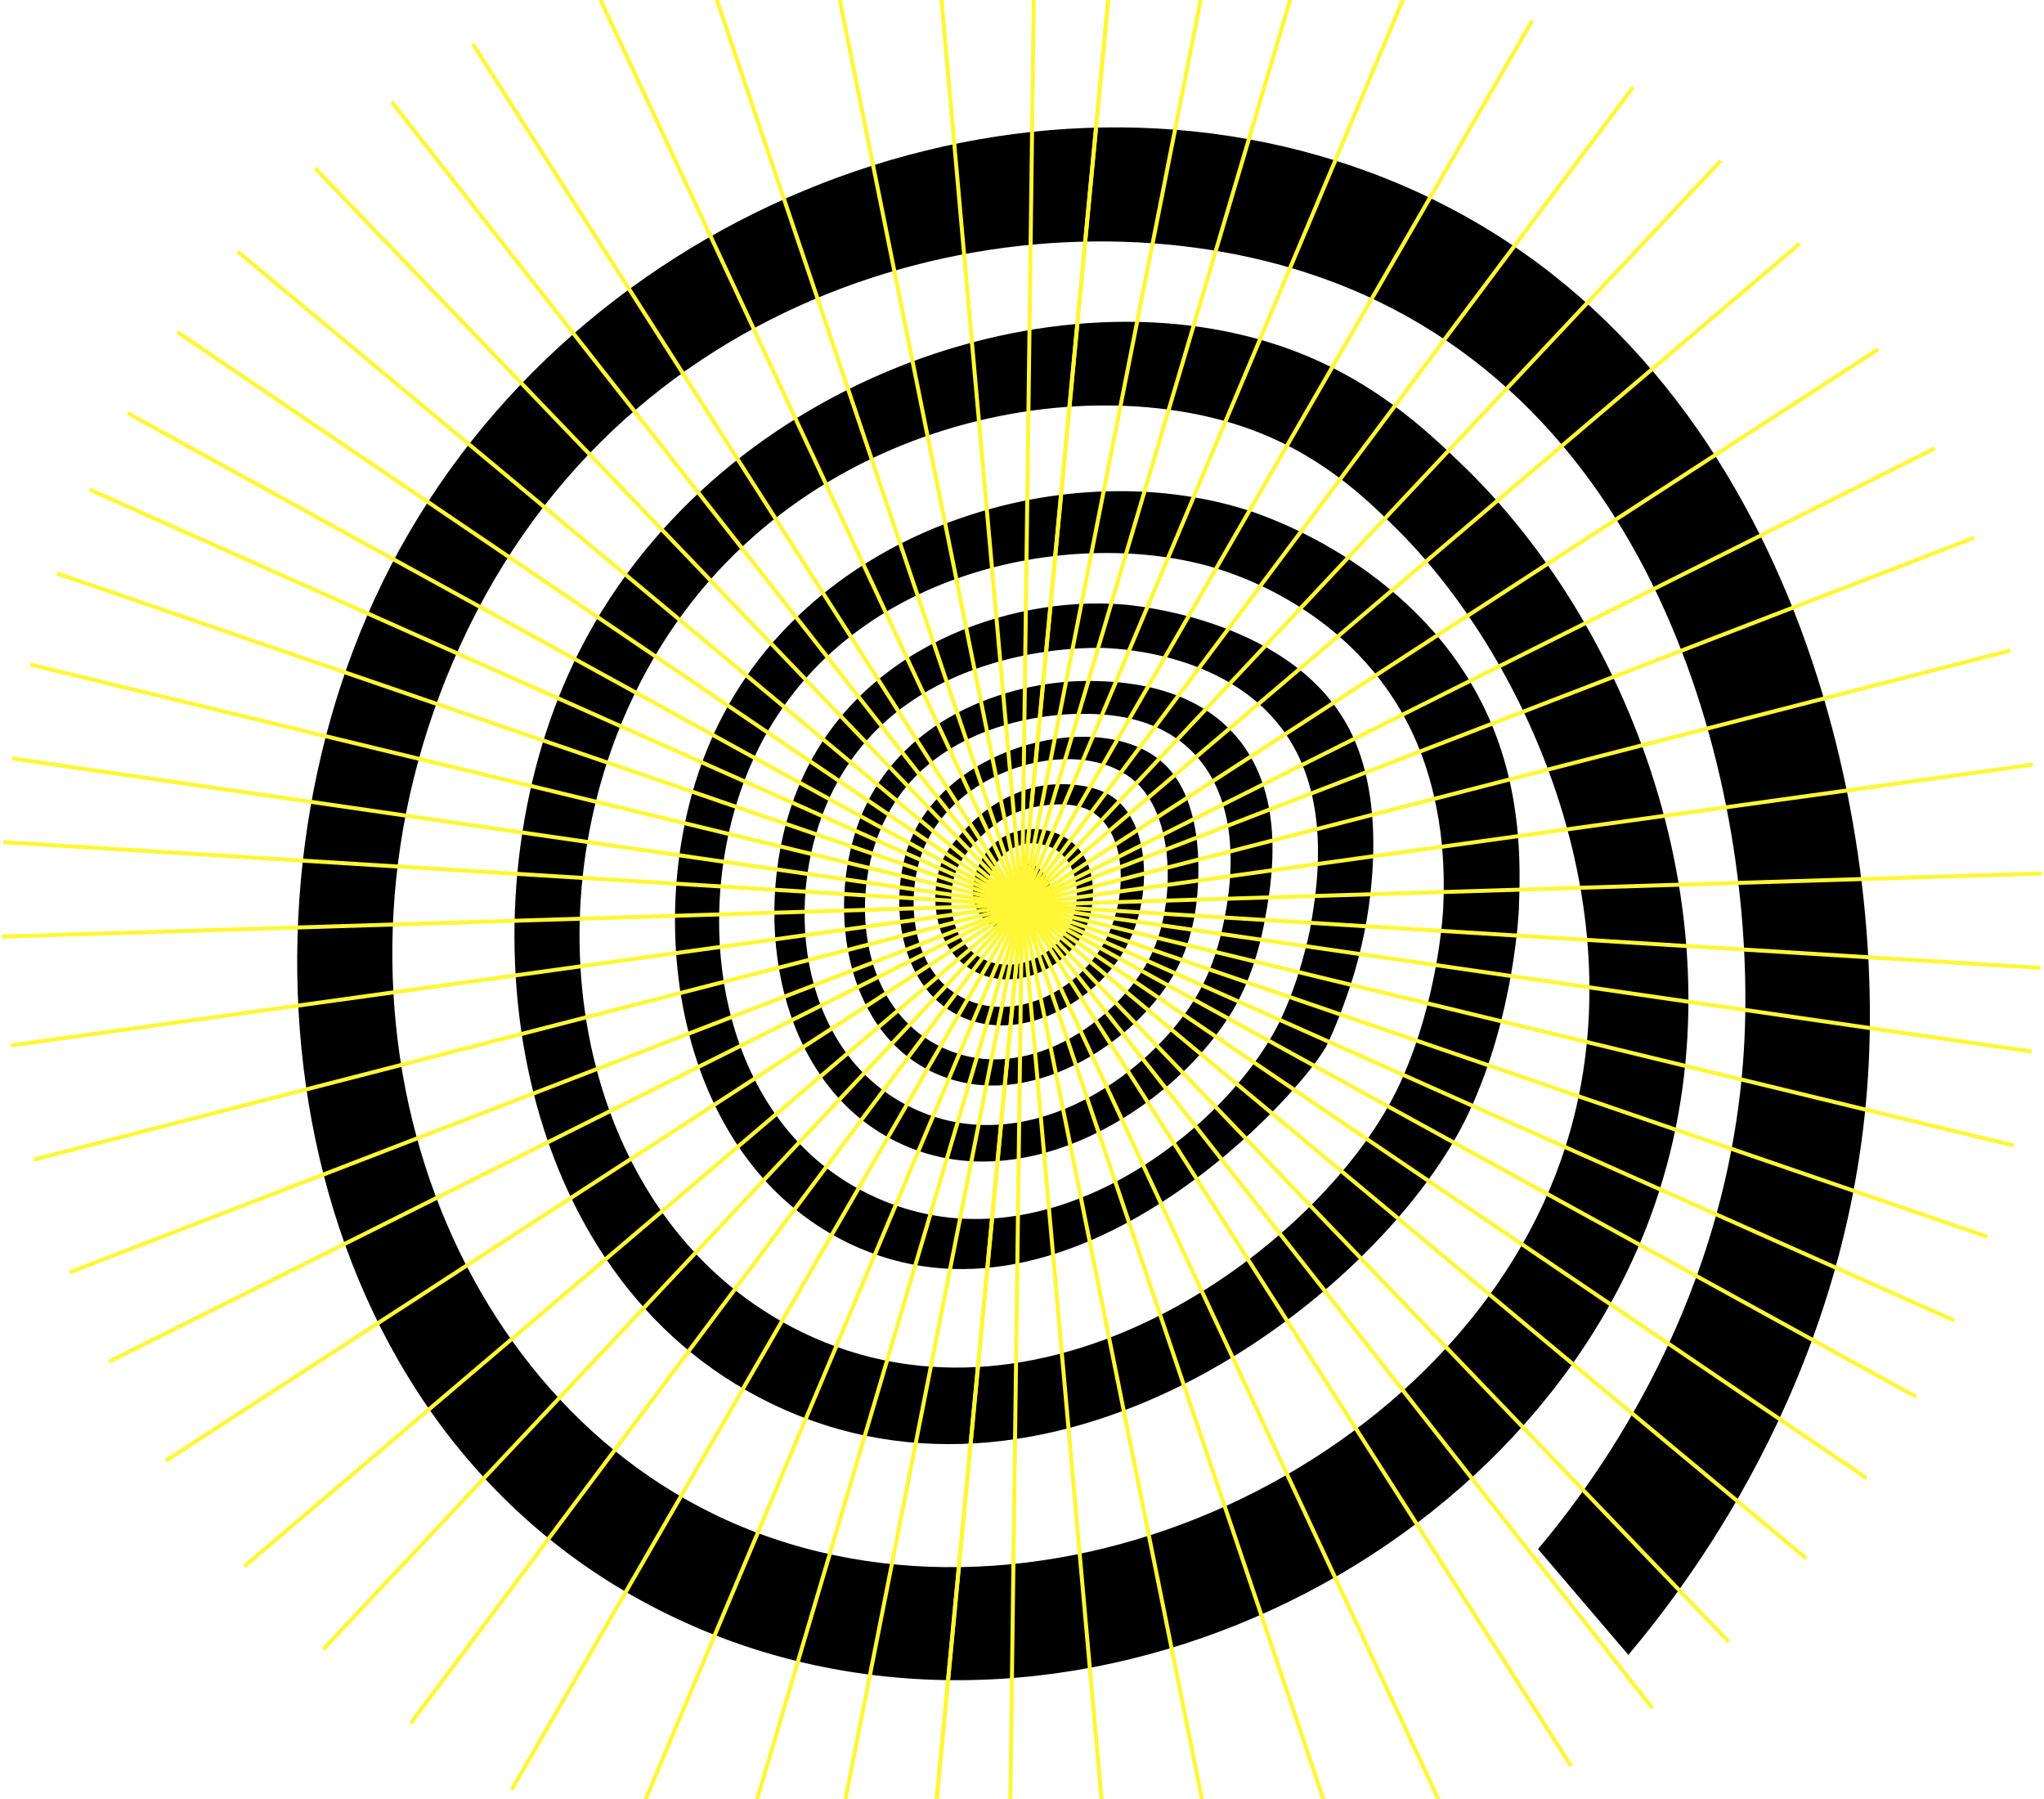
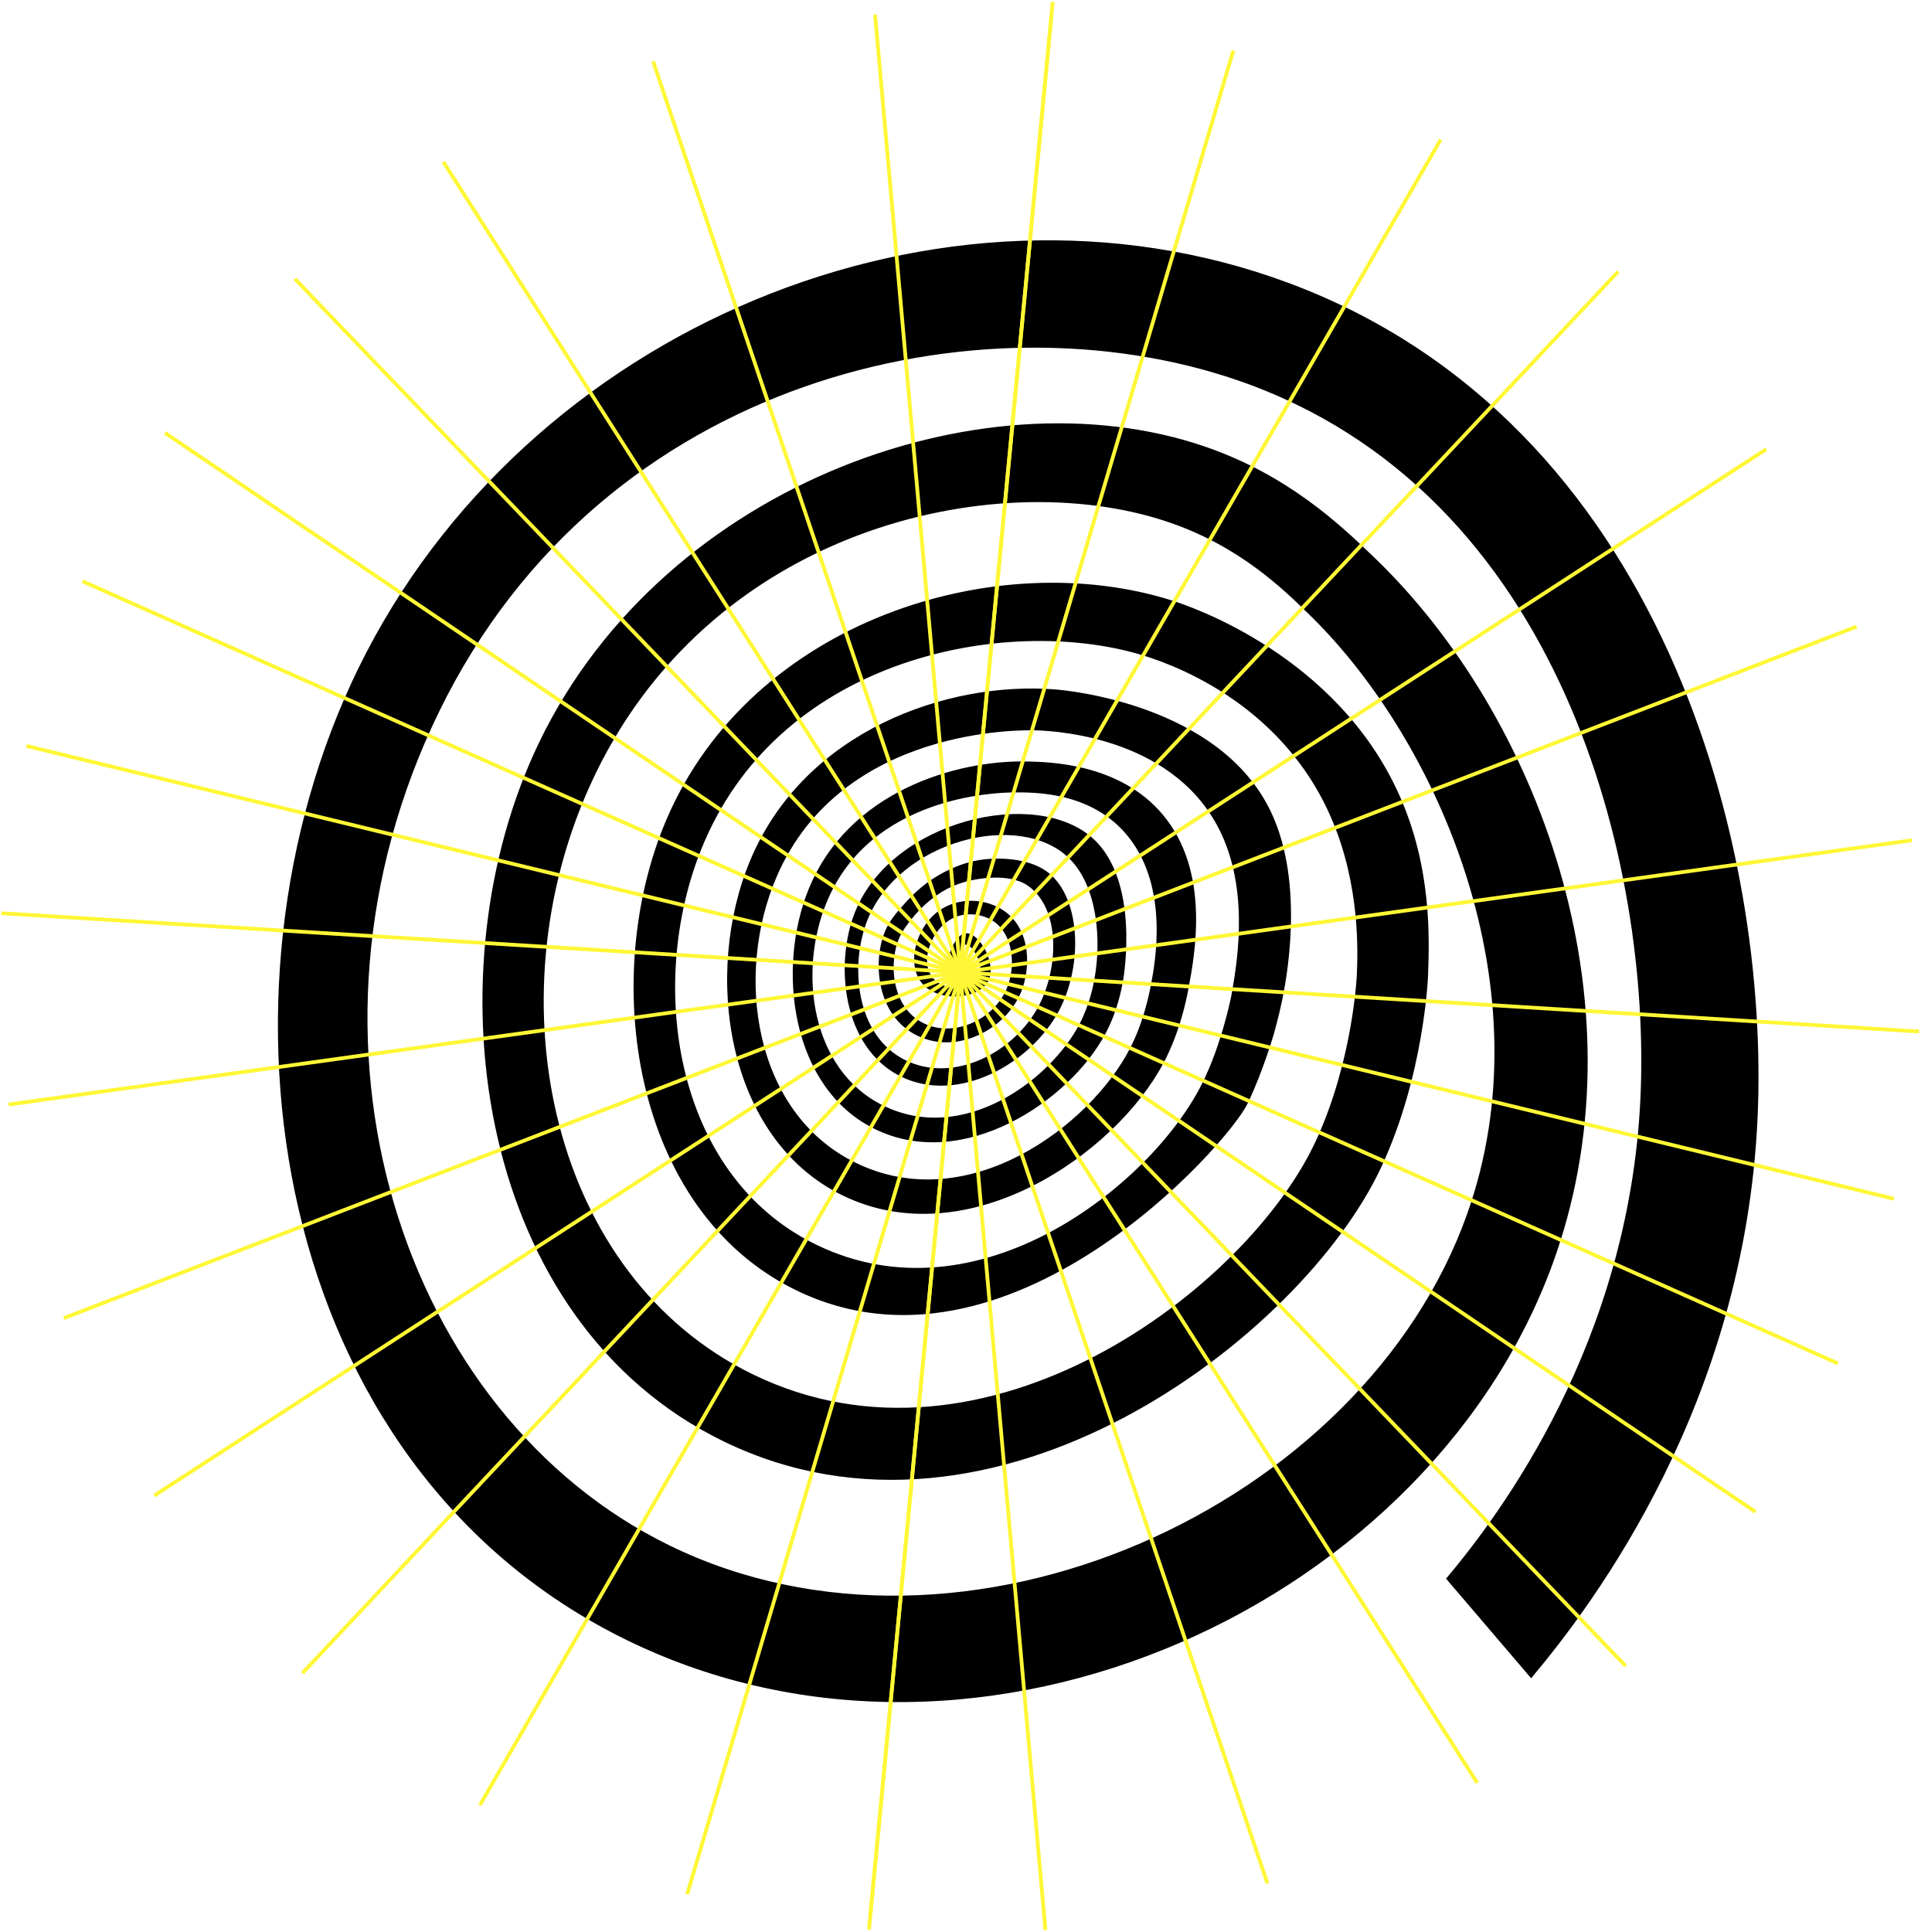
- <svg xmlns="http://www.w3.org/2000/svg" width="1023" height="900" viewBox="0 0 1023 900" fill="none">
-   <path d="M770.427 775.176C799.147 740.919 867.507 649.85 873.586 519.937C879.355 396.828 832.451 197.189 658.923 137.619C523.233 91.015 321.372 134.835 233.977 314.111C148.307 489.83 214.71 688.464 356.531 757.88C513.419 834.668 725.996 737.723 781.477 581.388C823.9 461.836 766.332 330.453 698.796 263.718C683.058 248.149 659.516 225.414 621.188 212.68C530.084 182.444 376.467 215.928 314.237 353.266C262.026 468.538 293.425 614.485 400.859 666.94C525.036 727.567 664.925 621.341 701.217 542.207C720.947 499.135 722.827 454.181 722.827 454.181C723.368 441.447 724.45 406.932 709.794 372.057C682.543 307.177 620.158 287.123 606.198 283.128C535.725 262.945 417.782 284.416 375.127 382.986C343.703 455.624 357.406 560.354 434.498 597.988C521.146 640.287 613.384 566.18 640.378 512.487C651.067 491.222 656.064 465.574 656.064 465.574C658.408 451.758 666.264 412.448 650.835 379.197C627.396 328.675 565.707 324.267 552.571 323.751C545.384 323.468 448.201 321.38 413.48 401.725C390.659 454.516 401.271 528.005 455.697 554.554C515.84 583.914 580.775 534.835 602.051 493.773C609.34 479.725 612.276 465.11 613.255 460.083C615.548 448.381 623.146 408.195 601.432 380.743C582.089 356.256 550.999 356.616 539.383 356.745C529.827 356.848 463.785 359.014 440.268 414.794C424.504 452.144 431.382 505.115 470.482 524.215C513.239 545.094 559.499 510.709 575.263 480.705C580.672 470.42 582.578 460.496 583.299 456.578C587.06 436.189 585.205 407.19 569.777 391.956C543.221 365.741 478.466 382.238 461.569 425.182C452.194 449 455.233 486.865 482.253 500.089C507.778 512.59 540.696 496.299 553.987 470.291C564.393 449.902 565.269 418.609 547.728 406.417C536.858 398.864 518.287 403.22 516.536 403.633C510.612 404.973 506.284 407.061 504.842 407.783C502.936 408.737 493.612 413.583 484.957 424.563C483 427.064 480.578 430.131 478.93 433.637C472.851 446.525 473.882 471.606 491.834 480.395C508.113 488.36 529.415 478.617 536.601 461.81C541.804 449.644 540.207 432.374 529.234 425.156C522.357 420.62 510.663 419.305 502.112 427.244C495.028 433.817 490.392 446.473 495.492 454.696C501.468 464.337 517.798 463.022 521.662 456.526C525.448 450.211 518.622 437.374 514.424 437.658C511.59 437.864 509.633 444.128 508.397 450.056C507.289 448.896 506.207 447.736 505.1 446.577C506.13 443.071 509.427 432.941 514.553 432.606C521.172 432.167 530.496 448.2 525.963 457.196C521.172 466.656 501.03 468.28 492.272 459.181C483.18 449.747 487.816 430.26 499.69 421.109C510.097 413.119 525.01 413.84 534.721 420.748C548.758 430.724 548.424 451.01 543.298 463.331C535.39 482.354 510.251 496.299 489.104 486.195C466.36 475.317 465.382 444.772 472.671 429.667C475.092 424.666 478.801 420.516 482.124 416.83C485.704 412.835 493.406 404.432 506.207 398.581C509.169 397.24 514.604 394.792 521.971 393.632C532.609 391.956 547.058 392.987 556.202 398.967C575.005 411.314 576.705 448.355 563.466 473.178C548.707 500.862 510.431 522.669 480.141 507.796C449.154 492.562 445.11 448.072 456.109 420.774C475.582 372.469 551.618 354.632 581.831 382.187C606.352 404.561 598.033 454.49 597.543 457.248C596.745 461.733 594.581 473.333 588.219 485.267C569.158 520.993 513.136 558.498 466.515 535.815C421.748 514.034 414.279 450.727 431.408 408.711C452.477 357.055 509.478 340.583 546.543 341.279C558.83 341.511 595.869 342.233 618.613 369.17C643.984 399.174 635.767 442.994 632.341 461.346C631.363 466.605 627.988 483.953 619.308 500.475C593.705 549.193 515.3 603.169 449.309 571.077C386.976 540.764 375.385 452.969 400.292 393.528C429.089 324.808 504.79 298.516 561.869 302.975C568.308 303.465 648.8 310.863 676.026 367.391C694.752 406.262 683.831 459.233 682.105 467.739C680.276 476.58 677.649 485.731 677.649 485.731C677.649 485.731 672.059 505.115 663.894 522.231C653.36 544.295 536.601 675.781 424.736 621.548C336.826 578.913 320.29 454.748 355.784 371.799C400.936 266.244 530.934 226.11 624.202 255.779C633.81 258.846 711.494 284.855 744.541 359.065C761.695 397.575 760.382 434.59 759.686 454.49C759.686 454.49 757.806 507.383 734.599 556.745C692.743 645.778 529.981 772.031 385.688 701.635C255.278 638.019 230.654 457.996 285.079 337.258C348.752 195.951 522.022 132.721 641.64 173.938C685.453 189.043 712.885 214.974 731.791 233.224C818.104 316.56 874.23 467.275 827.841 602.267C764.323 787.136 523.181 899.805 334.199 807.268C144.418 714.343 107.842 463.744 191.837 291.737C280.417 110.322 501.957 18.634 685.479 86.736C885.305 160.869 941.534 387.858 934.837 530.866C927.779 681.762 848.369 787.549 814.988 827.348C800.1 809.948 785.263 792.549 770.427 775.176Z" fill="black" stroke="black" stroke-miterlimit="10" />
-   <path d="M410.621 -48.153L612.354 953.936" stroke="#FFF735" stroke-width="2" stroke-miterlimit="10" />
-   <path d="M466.206 -56.221L556.769 962.004" stroke="#FFF735" stroke-width="2" stroke-miterlimit="10" />
-   <path d="M518.159 -58.18L504.843 963.963" stroke="#FFF735" stroke-width="2" stroke-miterlimit="10" />
-   <path d="M560.015 -55.911L462.986 961.695" stroke="#FFF735" stroke-width="2" stroke-miterlimit="10" />
-   <path d="M560.633 -63L463.631 954.632" stroke="#FFF735" stroke-width="2" stroke-miterlimit="10" />
-   <path d="M610.499 -48.539L412.476 954.323" stroke="#FFF735" stroke-width="2" stroke-miterlimit="10" />
-   <path d="M656.682 -37.147L366.318 942.929" stroke="#FFF735" stroke-width="2" stroke-miterlimit="10" />
-   <path d="M709.743 -18.149L313.232 923.932" stroke="#FFF735" stroke-width="2" stroke-miterlimit="10" />
-   <path d="M766.873 10.257L256.128 895.526" stroke="#FFF735" stroke-width="2" stroke-miterlimit="10" />
-   <path d="M817.358 43.56L205.618 862.223" stroke="#FFF735" stroke-width="2" stroke-miterlimit="10" />
-   <path d="M861.221 80.395L161.777 825.388" stroke="#FFF735" stroke-width="2" stroke-miterlimit="10" />
-   <path d="M900.708 121.921L122.292 783.862" stroke="#FFF735" stroke-width="2" stroke-miterlimit="10" />
-   <path d="M939.987 174.763L83.011 731.02" stroke="#FFF735" stroke-width="2" stroke-miterlimit="10" />
-   <path d="M968.347 224.383L54.652 681.401" stroke="#FFF735" stroke-width="2" stroke-miterlimit="10" />
-   <path d="M988.051 269.079L34.922 636.704" stroke="#FFF735" stroke-width="2" stroke-miterlimit="10" />
-   <path d="M1006.11 325.504L16.866 580.279" stroke="#FFF735" stroke-width="2" stroke-miterlimit="10" />
-   <path d="M1017.39 382.65L5.611 523.132" stroke="#FFF735" stroke-width="2" stroke-miterlimit="10" />
-   <path d="M1022 437.091L1 468.693" stroke="#FFF735" stroke-width="2" stroke-miterlimit="10" />
-   <path d="M1021.25 484.339L1.722 421.444" stroke="#FFF735" stroke-width="2" stroke-miterlimit="10" />
-   <path d="M1016.95 526.226L6.048 379.557" stroke="#FFF735" stroke-width="2" stroke-miterlimit="10" />
-   <path d="M1007.86 573.242L15.116 332.541" stroke="#FFF735" stroke-width="2" stroke-miterlimit="10" />
-   <path d="M994.569 618.867L28.433 286.917" stroke="#FFF735" stroke-width="2" stroke-miterlimit="10" />
-   <path d="M978.083 660.779L44.916 245.004" stroke="#FFF735" stroke-width="2" stroke-miterlimit="10" />
-   <path d="M959.101 699.057L63.9 206.726" stroke="#FFF735" stroke-width="2" stroke-miterlimit="10" />
-   <path d="M934.244 739.681L88.73 166.102" stroke="#FFF735" stroke-width="2" stroke-miterlimit="10" />
-   <path d="M904.031 779.893L118.97 125.89" stroke="#FFF735" stroke-width="2" stroke-miterlimit="10" />
-   <path d="M865.214 821.574L157.76 84.21" stroke="#FFF735" stroke-width="2" stroke-miterlimit="10" />
-   <path d="M826.99 854.851L196.01 50.932" stroke="#FFF735" stroke-width="2" stroke-miterlimit="10" />
-   <path d="M786.319 883.721L236.681 22.062" stroke="#FFF735" stroke-width="2" stroke-miterlimit="10" />
-   <path d="M727.257 916.173L295.742 -10.39" stroke="#FFF735" stroke-width="2" stroke-miterlimit="10" />
-   <path d="M674.79 937.181L348.211 -31.398" stroke="#FFF735" stroke-width="2" stroke-miterlimit="10" />
+ <svg xmlns="http://www.w3.org/2000/svg" width="1021" height="1027" viewBox="0 0 1021 1027" fill="none">
+   <path d="M769.427 839.176C798.147 804.919 866.507 713.85 872.586 583.936C878.355 460.828 831.451 261.188 657.923 201.619C522.233 155.015 320.372 198.835 232.977 378.111C147.307 553.829 213.71 752.463 355.531 821.88C512.419 898.668 724.996 801.722 780.477 645.388C822.9 525.836 765.332 394.453 697.796 327.718C682.058 312.149 658.516 289.414 620.188 276.68C529.084 246.444 375.467 279.928 313.237 417.265C261.026 532.538 292.425 678.485 399.859 730.94C524.036 791.566 663.925 685.341 700.217 606.207C719.947 563.135 721.827 518.18 721.827 518.18C722.368 505.447 723.45 470.932 708.794 436.056C681.543 371.177 619.158 351.123 605.198 347.127C534.725 326.944 416.782 348.416 374.127 446.986C342.703 519.624 356.406 624.354 433.498 661.988C520.146 704.287 612.384 630.179 639.378 576.487C650.067 555.221 655.064 529.574 655.064 529.574C657.408 515.757 665.264 476.448 649.835 443.196C626.396 392.674 564.707 388.267 551.571 387.751C544.384 387.468 447.201 385.38 412.48 465.725C389.659 518.515 400.271 592.004 454.697 618.554C514.84 647.914 579.775 598.835 601.051 557.773C608.34 543.725 611.276 529.11 612.255 524.083C614.548 512.381 622.146 472.195 600.432 444.743C581.089 420.255 549.999 420.616 538.383 420.745C528.827 420.848 462.785 423.013 439.268 478.794C423.504 516.144 430.382 569.115 469.482 588.215C512.239 609.094 558.499 574.708 574.263 544.704C579.672 534.42 581.578 524.496 582.299 520.578C586.06 500.188 584.205 471.19 568.777 455.956C542.221 429.741 477.466 446.238 460.569 489.182C451.194 512.999 454.233 550.865 481.253 564.088C506.778 576.59 539.696 560.299 552.987 534.291C563.393 513.901 564.269 482.609 546.728 470.416C535.858 462.864 517.287 467.22 515.536 467.633C509.612 468.973 505.284 471.061 503.842 471.783C501.936 472.736 492.612 477.582 483.957 488.563C482 491.063 479.578 494.131 477.93 497.636C471.851 510.525 472.882 535.605 490.834 544.395C507.113 552.36 528.415 542.617 535.601 525.81C540.804 513.644 539.207 496.373 528.234 489.156C521.357 484.619 509.663 483.305 501.112 491.244C494.028 497.817 489.392 510.473 494.492 518.696C500.468 528.336 516.798 527.022 520.662 520.526C524.448 514.211 517.622 501.374 513.424 501.658C510.59 501.864 508.633 508.128 507.397 514.056C506.289 512.896 505.207 511.736 504.1 510.576C505.13 507.071 508.427 496.941 513.553 496.605C520.172 496.167 529.496 512.2 524.963 521.196C520.172 530.656 500.03 532.28 491.272 523.181C482.18 513.747 486.816 494.26 498.69 485.109C509.097 477.118 524.01 477.84 533.721 484.748C547.758 494.724 547.424 515.01 542.298 527.331C534.39 546.354 509.251 560.299 488.104 550.195C465.36 539.317 464.382 508.772 471.671 493.667C474.092 488.666 477.801 484.516 481.124 480.83C484.704 476.835 492.406 468.432 505.207 462.58C508.169 461.24 513.604 458.791 520.971 457.631C531.609 455.956 546.058 456.987 555.202 462.967C574.005 475.314 575.705 512.355 562.466 537.178C547.707 564.862 509.431 586.669 479.141 571.796C448.154 556.562 444.11 512.071 455.109 484.774C474.582 436.469 550.618 418.631 580.831 446.187C605.352 468.561 597.033 518.49 596.543 521.248C595.745 525.733 593.581 537.332 587.219 549.267C568.158 584.993 512.136 622.498 465.515 599.815C420.748 578.033 413.279 514.726 430.408 472.711C451.477 421.054 508.478 404.583 545.543 405.279C557.83 405.511 594.869 406.233 617.613 433.169C642.984 463.173 634.767 506.993 631.341 525.346C630.363 530.605 626.988 547.952 618.308 564.475C592.705 613.193 514.3 667.169 448.309 635.077C385.976 604.764 374.385 516.969 399.292 457.528C428.089 388.808 503.79 362.516 560.869 366.975C567.308 367.465 647.8 374.863 675.026 431.391C693.752 470.262 682.831 523.233 681.105 531.739C679.276 540.58 676.649 549.731 676.649 549.731C676.649 549.731 671.059 569.115 662.894 586.23C652.36 608.295 535.601 739.781 423.736 685.547C335.826 642.913 319.29 518.747 354.784 435.799C399.936 330.244 529.934 290.11 623.202 319.778C632.81 322.846 710.494 348.854 743.541 423.065C760.695 461.575 759.382 498.59 758.686 518.49C758.686 518.49 756.806 571.383 733.599 620.745C691.743 709.777 528.981 836.031 384.688 765.635C254.278 702.019 229.654 521.995 284.079 401.258C347.752 259.951 521.022 196.721 640.64 237.938C684.453 253.043 711.885 278.974 730.791 297.224C817.104 380.559 873.23 531.275 826.841 666.267C763.323 851.136 522.181 963.805 333.199 871.267C143.418 778.343 106.842 527.743 190.837 355.737C279.417 174.321 500.957 82.634 684.479 150.736C884.305 224.869 940.534 451.857 933.837 594.866C926.779 745.761 847.369 851.548 813.988 891.347C799.1 873.948 784.263 856.549 769.427 839.176Z" fill="black" stroke="black" stroke-miterlimit="10" />
+   <path d="M465.206 7.779L555.769 1026" stroke="#FFF735" stroke-width="2" stroke-miterlimit="10" />
+   <path d="M559.014 8.089L461.986 1025.69" stroke="#FFF735" stroke-width="2" stroke-miterlimit="10" />
+   <path d="M559.633 1L462.631 1018.63" stroke="#FFF735" stroke-width="2" stroke-miterlimit="10" />
+   <path d="M655.682 26.854L365.318 1006.93" stroke="#FFF735" stroke-width="2" stroke-miterlimit="10" />
+   <path d="M765.872 74.257L255.127 959.526" stroke="#FFF735" stroke-width="2" stroke-miterlimit="10" />
+   <path d="M860.222 144.395L160.778 889.388" stroke="#FFF735" stroke-width="2" stroke-miterlimit="10" />
+   <path d="M938.988 238.763L82.011 795.02" stroke="#FFF735" stroke-width="2" stroke-miterlimit="10" />
+   <path d="M987.051 333.079L33.922 700.704" stroke="#FFF735" stroke-width="2" stroke-miterlimit="10" />
+   <path d="M1016.39 446.65L4.611 587.133" stroke="#FFF735" stroke-width="2" stroke-miterlimit="10" />
+   <path d="M1020.25 548.339L0.722 485.444" stroke="#FFF735" stroke-width="2" stroke-miterlimit="10" />
+   <path d="M1006.86 637.242L14.116 396.541" stroke="#FFF735" stroke-width="2" stroke-miterlimit="10" />
+   <path d="M977.083 724.779L43.916 309.004" stroke="#FFF735" stroke-width="2" stroke-miterlimit="10" />
+   <path d="M933.244 803.681L87.73 230.102" stroke="#FFF735" stroke-width="2" stroke-miterlimit="10" />
+   <path d="M864.215 885.574L156.76 148.21" stroke="#FFF735" stroke-width="2" stroke-miterlimit="10" />
+   <path d="M785.319 947.721L235.681 86.062" stroke="#FFF735" stroke-width="2" stroke-miterlimit="10" />
+   <path d="M673.789 1001.18L347.21 32.602" stroke="#FFF735" stroke-width="2" stroke-miterlimit="10" />
</svg>
